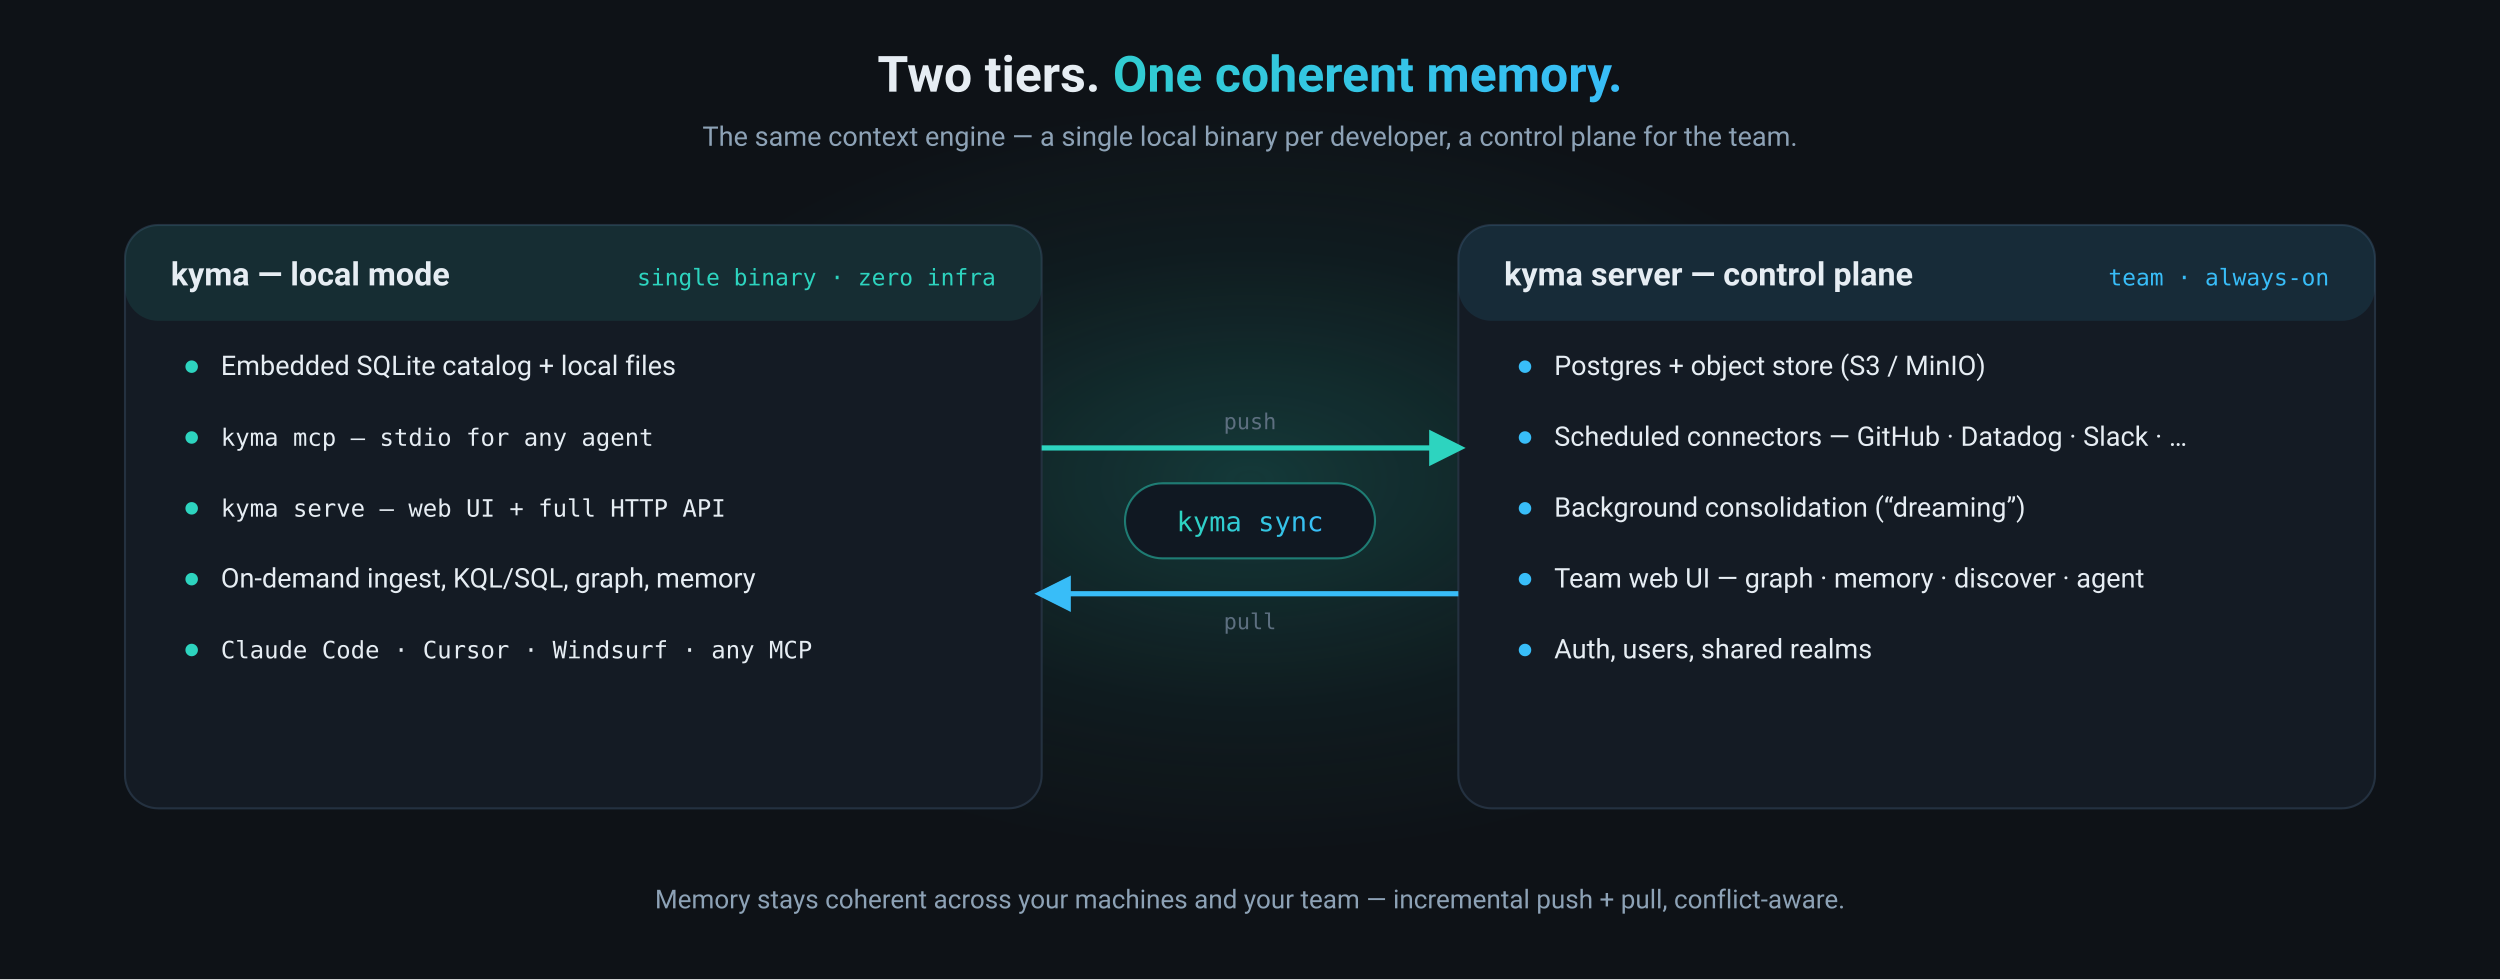
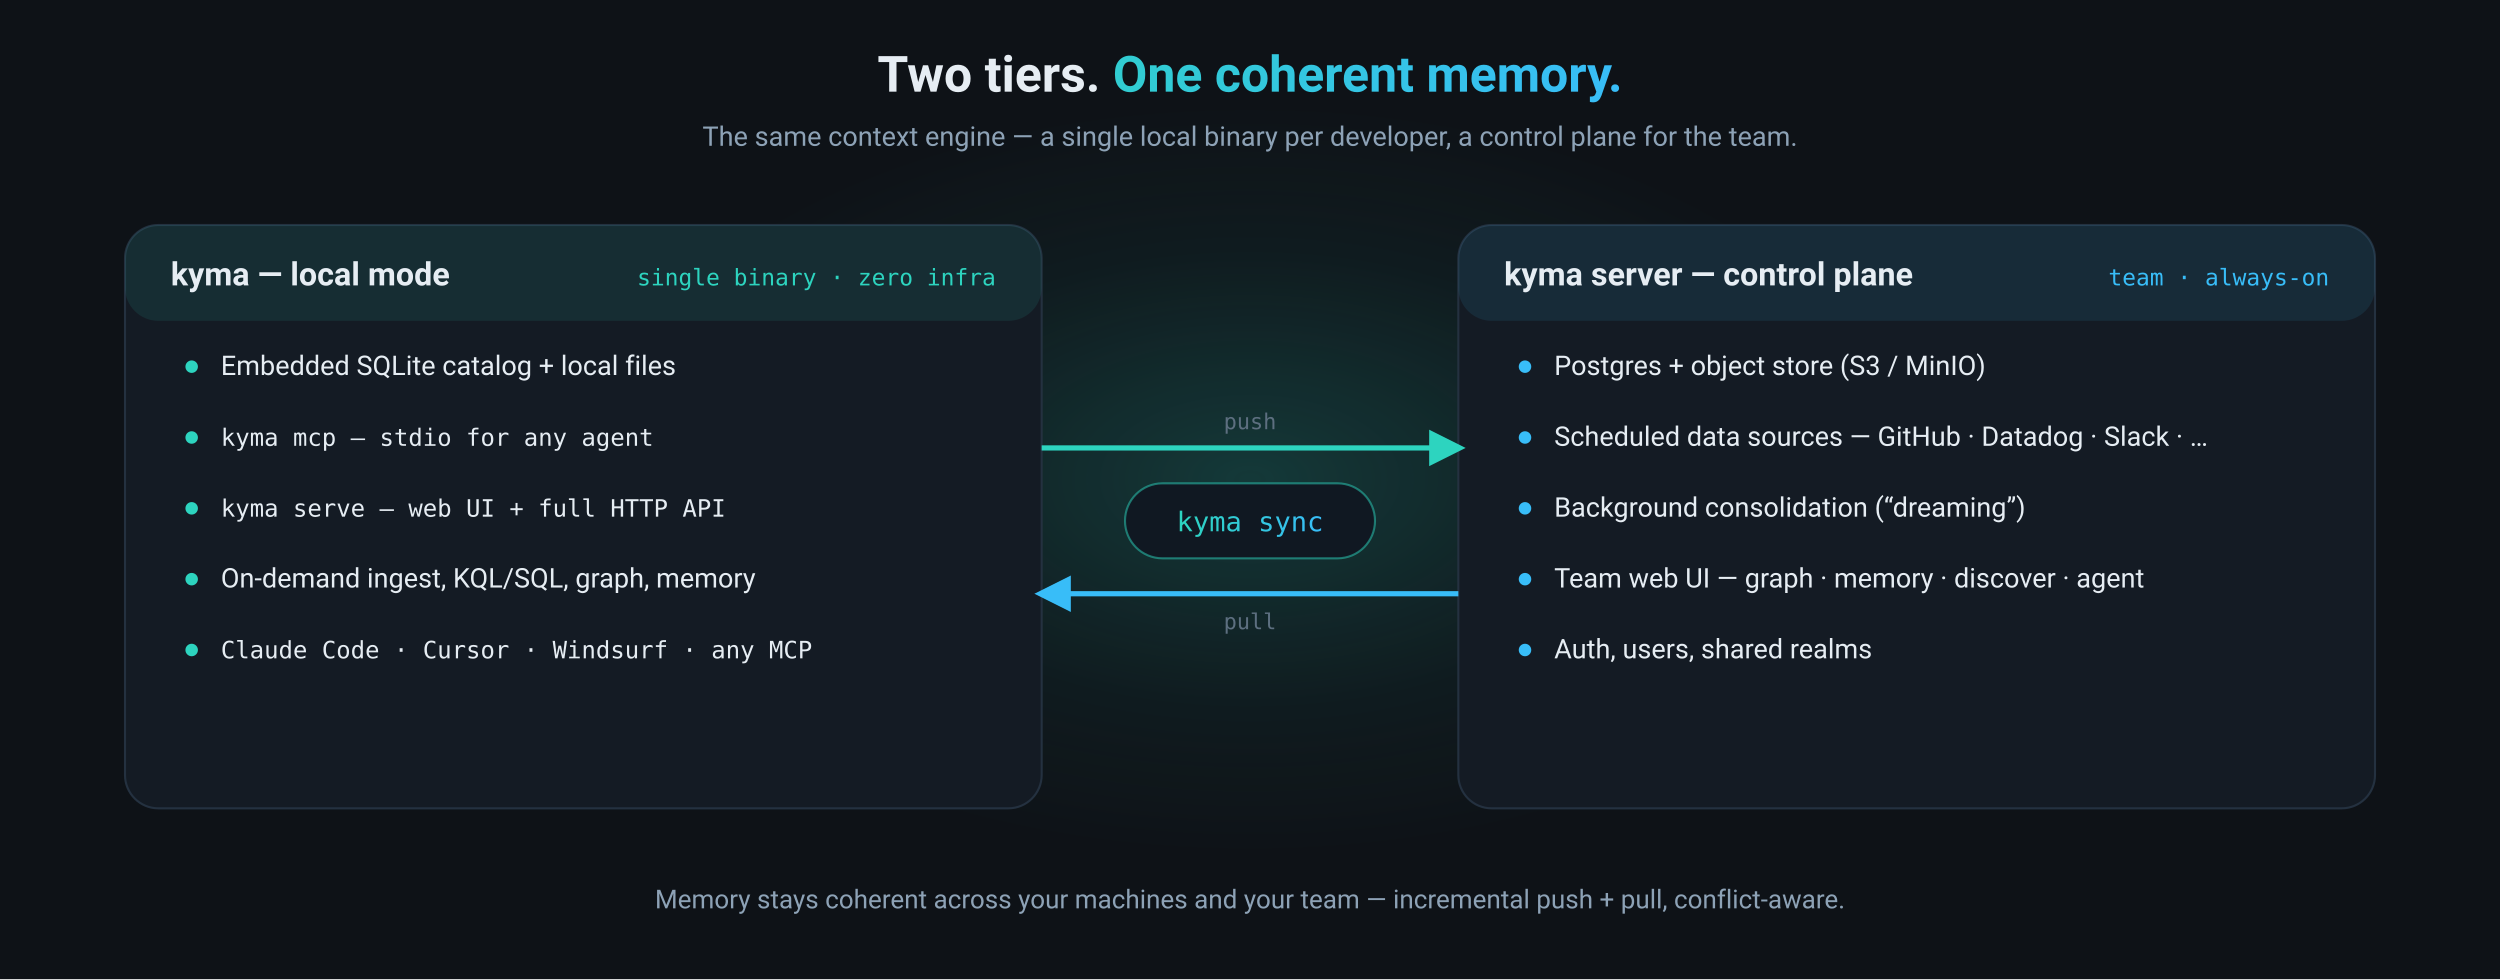
<svg xmlns="http://www.w3.org/2000/svg" viewBox="0 0 1200 470" font-family="IBM Plex Sans, ui-sans-serif, system-ui, -apple-system, Segoe UI, Roboto, sans-serif" role="img" aria-label="kyma two tiers — local binary and control plane, one coherent memory via sync">
  <defs>
    <linearGradient id="brand" x1="0" y1="0" x2="1" y2="0">
      <stop offset="0" stop-color="#2dd4bf" />
      <stop offset="1" stop-color="#38bdf8" />
    </linearGradient>
    <radialGradient id="glow" cx="50%" cy="50%" r="50%">
      <stop offset="0" stop-color="#2dd4bf" stop-opacity="0.20" />
      <stop offset="60%" stop-color="#2dd4bf" stop-opacity="0.05" />
      <stop offset="100%" stop-color="#2dd4bf" stop-opacity="0" />
    </radialGradient>
    <radialGradient id="kmCore" cx="50%" cy="50%" r="50%">
      <stop offset="0" stop-color="#0d1015" />
      <stop offset="80%" stop-color="#0d1015" />
      <stop offset="100%" stop-color="#11151b" />
    </radialGradient>
    <linearGradient id="kmRing" x1="0" y1="0" x2="1" y2="1">
      <stop offset="0" stop-color="#7ed957" />
      <stop offset="60%" stop-color="#7ed957" stop-opacity="0.5" />
      <stop offset="100%" stop-color="#7ed957" stop-opacity="0.15" />
    </linearGradient>
    <marker id="arrT" viewBox="0 0 10 10" refX="8" refY="5" markerWidth="7" markerHeight="7" orient="auto-start-reverse">
      <path d="M0,0 L10,5 L0,10 Z" fill="#2dd4bf" />
    </marker>
    <marker id="arrC" viewBox="0 0 10 10" refX="8" refY="5" markerWidth="7" markerHeight="7" orient="auto-start-reverse">
      <path d="M0,0 L10,5 L0,10 Z" fill="#38bdf8" />
    </marker>
    <filter id="soft" x="-30%" y="-30%" width="160%" height="160%">
      <feGaussianBlur stdDeviation="6" />
    </filter>
  </defs>
  <rect width="1200" height="470" fill="#0e1217" />
  <ellipse cx="600.0" cy="230" rx="320" ry="180" fill="url(#glow)" />
  <text x="600.0" y="44" text-anchor="middle" font-size="24" font-weight="700" fill="#e6edf3">Two tiers. <tspan fill="url(#brand)">One coherent memory.</tspan>
  </text>
  <text x="600.0" y="70" text-anchor="middle" font-size="13" fill="#8da2b6">The same context engine — a single local binary per developer, a control plane for the team.</text>
  <rect x="60" y="108" width="440" height="280" rx="16" fill="#141b24" stroke="#243140" />
  <rect x="60" y="108" width="440" height="46" rx="16" fill="#2dd4bf" opacity="0.10" />
  <text x="82" y="137" font-size="15.5" font-weight="700" fill="#e6edf3">kyma — local mode</text>
  <text x="478" y="137" text-anchor="end" font-size="11" font-family="JetBrains Mono, ui-monospace, monospace" fill="#2dd4bf">single binary · zero infra</text>
  <circle cx="92" cy="176" r="3" fill="#2dd4bf" />
  <text x="106" y="180" font-size="13" font-family="IBM Plex Sans, ui-sans-serif, system-ui, -apple-system, Segoe UI, Roboto, sans-serif" fill="#e6edf3">Embedded SQLite catalog + local files</text>
  <circle cx="92" cy="210" r="3" fill="#2dd4bf" />
  <text x="106" y="214" font-size="11.5" font-family="JetBrains Mono, ui-monospace, monospace" fill="#e6edf3">kyma mcp — stdio for any agent</text>
  <circle cx="92" cy="244" r="3" fill="#2dd4bf" />
  <text x="106" y="248" font-size="11.5" font-family="JetBrains Mono, ui-monospace, monospace" fill="#e6edf3">kyma serve — web UI + full HTTP API</text>
  <circle cx="92" cy="278" r="3" fill="#2dd4bf" />
  <text x="106" y="282" font-size="13" font-family="IBM Plex Sans, ui-sans-serif, system-ui, -apple-system, Segoe UI, Roboto, sans-serif" fill="#e6edf3">On-demand ingest, KQL/SQL, graph, memory</text>
  <circle cx="92" cy="312" r="3" fill="#2dd4bf" />
  <text x="106" y="316" font-size="11.5" font-family="JetBrains Mono, ui-monospace, monospace" fill="#e6edf3">Claude Code · Cursor · Windsurf · any MCP</text>
  <rect x="700" y="108" width="440" height="280" rx="16" fill="#141b24" stroke="#243140" />
  <rect x="700" y="108" width="440" height="46" rx="16" fill="#38bdf8" opacity="0.10" />
  <text x="722" y="137" font-size="15.5" font-weight="700" fill="#e6edf3">kyma server — control plane</text>
  <text x="1118" y="137" text-anchor="end" font-size="11" font-family="JetBrains Mono, ui-monospace, monospace" fill="#38bdf8">team · always-on</text>
  <circle cx="732" cy="176" r="3" fill="#38bdf8" />
  <text x="746" y="180" font-size="13" font-family="IBM Plex Sans, ui-sans-serif, system-ui, -apple-system, Segoe UI, Roboto, sans-serif" fill="#e6edf3">Postgres + object store (S3 / MinIO)</text>
  <circle cx="732" cy="210" r="3" fill="#38bdf8" />
-   <text x="746" y="214" font-size="13" font-family="IBM Plex Sans, ui-sans-serif, system-ui, -apple-system, Segoe UI, Roboto, sans-serif" fill="#e6edf3">Scheduled connectors — GitHub · Datadog · Slack · …</text>
+   <text x="746" y="214" font-size="13" font-family="IBM Plex Sans, ui-sans-serif, system-ui, -apple-system, Segoe UI, Roboto, sans-serif" fill="#e6edf3">Scheduled data sources — GitHub · Datadog · Slack · …</text>
  <circle cx="732" cy="244" r="3" fill="#38bdf8" />
  <text x="746" y="248" font-size="13" font-family="IBM Plex Sans, ui-sans-serif, system-ui, -apple-system, Segoe UI, Roboto, sans-serif" fill="#e6edf3">Background consolidation (“dreaming”)</text>
  <circle cx="732" cy="278" r="3" fill="#38bdf8" />
  <text x="746" y="282" font-size="13" font-family="IBM Plex Sans, ui-sans-serif, system-ui, -apple-system, Segoe UI, Roboto, sans-serif" fill="#e6edf3">Team web UI — graph · memory · discover · agent</text>
  <circle cx="732" cy="312" r="3" fill="#38bdf8" />
  <text x="746" y="316" font-size="13" font-family="IBM Plex Sans, ui-sans-serif, system-ui, -apple-system, Segoe UI, Roboto, sans-serif" fill="#e6edf3">Auth, users, shared realms</text>
  <path d="M 500 215 C 560 215 640 215 700 215" fill="none" stroke="#2dd4bf" stroke-width="2.5" marker-end="url(#arrT)" />
  <path d="M 700 285 C 640 285 560 285 500 285" fill="none" stroke="#38bdf8" stroke-width="2.5" marker-end="url(#arrC)" />
  <rect x="540" y="232" width="120" height="36" rx="18" fill="#101822" stroke="#2dd4bf" stroke-opacity="0.5" />
  <text x="600" y="255" text-anchor="middle" font-size="13" font-family="JetBrains Mono, ui-monospace, monospace" fill="url(#brand)">kyma sync</text>
  <text x="600" y="206" text-anchor="middle" font-size="10.5" font-family="JetBrains Mono, ui-monospace, monospace" fill="#5d6f80">push</text>
  <text x="600" y="302" text-anchor="middle" font-size="10.5" font-family="JetBrains Mono, ui-monospace, monospace" fill="#5d6f80">pull</text>
  <text x="600.0" y="436" text-anchor="middle" font-size="12.5" fill="#8da2b6">Memory stays coherent across your machines and your team — incremental push + pull, conflict-aware.</text>
</svg>
